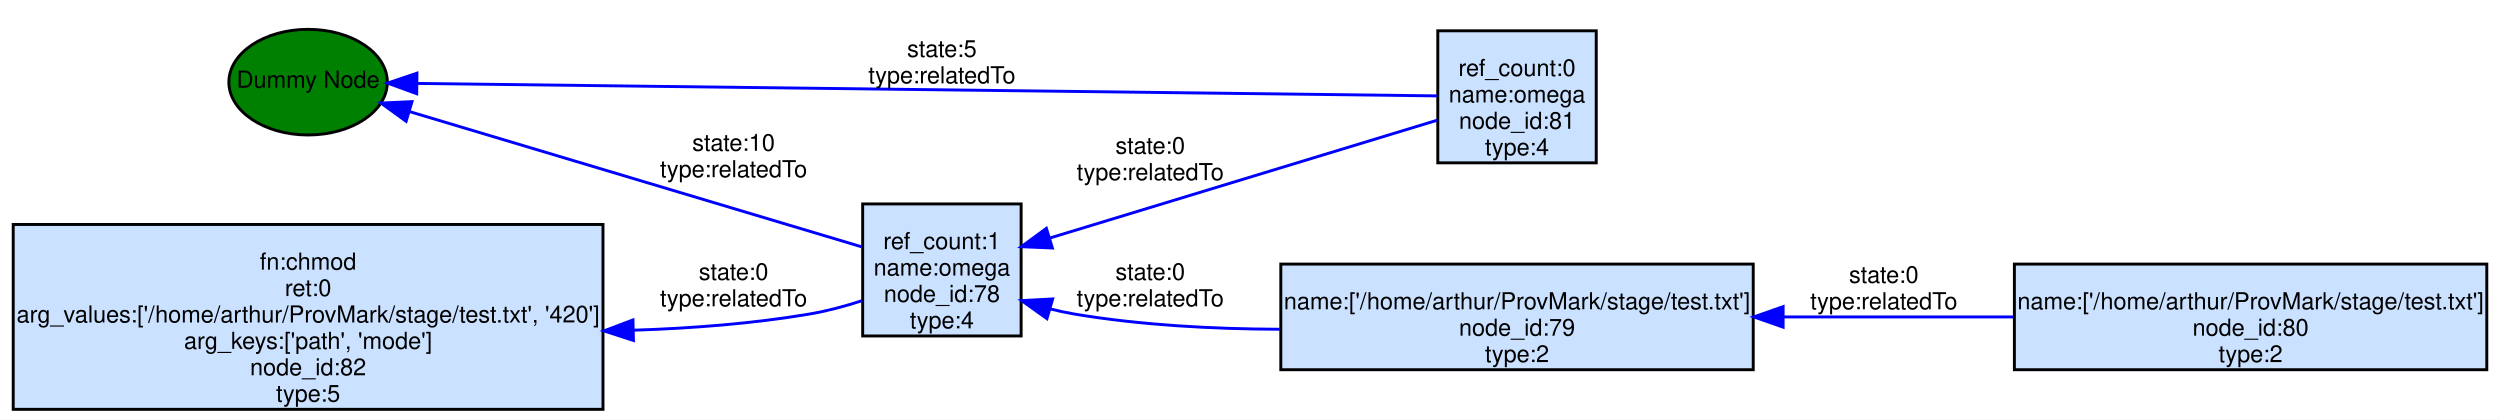
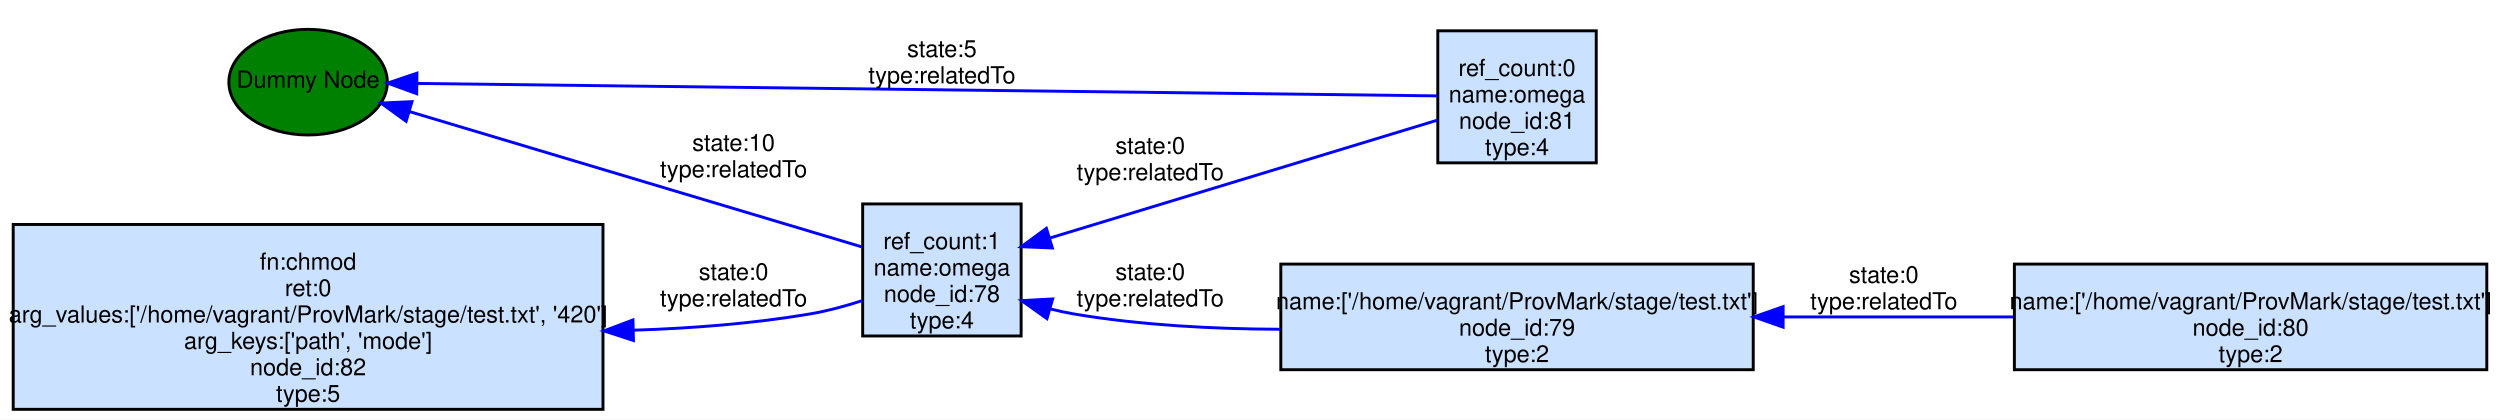
<svg xmlns="http://www.w3.org/2000/svg" width="852pt" height="143pt" viewBox="0.00 0.00 852.00 143.00">
  <g id="graph0" class="graph" transform="scale(1 1) rotate(0) translate(4 139)">
    <polygon fill="white" stroke="none" points="-4,4 -4,-139 848,-139 848,4 -4,4" />
    <g id="node1" class="node">
      <polygon fill="#cae1ff" stroke="black" points="593.5,-49 432.5,-49 432.5,-13 593.5,-13 593.5,-49" />
-       <text text-anchor="middle" x="513" y="-33.6" font-family="Helvetica,sans-Serif" font-size="8.00">name:['/home/arthur/ProvMark/stage/test.txt']</text>
+       <text text-anchor="middle" x="513" y="-33.6" font-family="Helvetica,sans-Serif" font-size="8.00">name:['/home/vagrant/ProvMark/stage/test.txt']</text>
      <text text-anchor="middle" x="513" y="-24.6" font-family="Helvetica,sans-Serif" font-size="8.00">node_id:79</text>
      <text text-anchor="middle" x="513" y="-15.6" font-family="Helvetica,sans-Serif" font-size="8.00">type:2</text>
    </g>
    <g id="node5" class="node">
      <polygon fill="#cae1ff" stroke="black" points="344,-69.5 290,-69.5 290,-24.5 344,-24.5 344,-69.5" />
      <text text-anchor="middle" x="317" y="-54.1" font-family="Helvetica,sans-Serif" font-size="8.00">ref_count:1</text>
      <text text-anchor="middle" x="317" y="-45.1" font-family="Helvetica,sans-Serif" font-size="8.00">name:omega</text>
      <text text-anchor="middle" x="317" y="-36.1" font-family="Helvetica,sans-Serif" font-size="8.00">node_id:78</text>
      <text text-anchor="middle" x="317" y="-27.1" font-family="Helvetica,sans-Serif" font-size="8.00">type:4</text>
    </g>
    <g id="edge1" class="edge">
      <path fill="none" stroke="blue" d="M432.182,-26.787C409.382,-26.864 384.596,-28.177 362,-32 359.332,-32.452 356.608,-33.042 353.888,-33.727" />
      <polygon fill="blue" stroke="blue" points="352.797,-30.4 344.167,-36.546 354.746,-37.123 352.797,-30.4" />
      <text text-anchor="middle" x="388" y="-43.6" font-family="Helvetica,sans-Serif" font-size="8.00">state:0</text>
      <text text-anchor="middle" x="388" y="-34.6" font-family="Helvetica,sans-Serif" font-size="8.00">type:relatedTo</text>
    </g>
    <g id="node2" class="node">
      <polygon fill="#cae1ff" stroke="black" points="540,-128.5 486,-128.5 486,-83.5 540,-83.5 540,-128.5" />
      <text text-anchor="middle" x="513" y="-113.1" font-family="Helvetica,sans-Serif" font-size="8.00">ref_count:0</text>
      <text text-anchor="middle" x="513" y="-104.1" font-family="Helvetica,sans-Serif" font-size="8.00">name:omega</text>
      <text text-anchor="middle" x="513" y="-95.1" font-family="Helvetica,sans-Serif" font-size="8.00">node_id:81</text>
      <text text-anchor="middle" x="513" y="-86.1" font-family="Helvetica,sans-Serif" font-size="8.00">type:4</text>
    </g>
    <g id="node4" class="node">
      <ellipse fill="green" stroke="black" cx="101" cy="-111" rx="27" ry="18" />
      <text text-anchor="middle" x="101" y="-109.1" font-family="Helvetica,sans-Serif" font-size="8.00">Dummy Node</text>
    </g>
    <g id="edge5" class="edge">
      <path fill="none" stroke="blue" d="M485.729,-106.32C414.857,-107.185 219.621,-109.566 138.296,-110.557" />
      <polygon fill="blue" stroke="blue" points="138.009,-107.061 128.052,-110.682 138.094,-114.06 138.009,-107.061" />
      <text text-anchor="middle" x="317" y="-119.6" font-family="Helvetica,sans-Serif" font-size="8.00">state:5</text>
      <text text-anchor="middle" x="317" y="-110.6" font-family="Helvetica,sans-Serif" font-size="8.00">type:relatedTo</text>
    </g>
    <g id="edge6" class="edge">
      <path fill="none" stroke="blue" d="M485.836,-98.043C451.752,-87.677 392.012,-69.509 353.764,-57.877" />
      <polygon fill="blue" stroke="blue" points="354.644,-54.486 344.058,-54.925 352.607,-61.183 354.644,-54.486" />
      <text text-anchor="middle" x="388" y="-86.6" font-family="Helvetica,sans-Serif" font-size="8.00">state:0</text>
      <text text-anchor="middle" x="388" y="-77.6" font-family="Helvetica,sans-Serif" font-size="8.00">type:relatedTo</text>
    </g>
    <g id="node3" class="node">
      <polygon fill="#cae1ff" stroke="black" points="201.5,-62.5 0.5,-62.5 0.5,0.5 201.5,0.5 201.5,-62.5" />
      <text text-anchor="middle" x="101" y="-47.1" font-family="Helvetica,sans-Serif" font-size="8.00">fn:chmod</text>
      <text text-anchor="middle" x="101" y="-38.1" font-family="Helvetica,sans-Serif" font-size="8.00">ret:0</text>
-       <text text-anchor="middle" x="101" y="-29.1" font-family="Helvetica,sans-Serif" font-size="8.00">arg_values:['/home/arthur/ProvMark/stage/test.txt', '420']</text>
+       <text text-anchor="middle" x="101" y="-29.1" font-family="Helvetica,sans-Serif" font-size="8.00">arg_values:['/home/vagrant/ProvMark/stage/test.txt', '420']</text>
      <text text-anchor="middle" x="101" y="-20.1" font-family="Helvetica,sans-Serif" font-size="8.00">arg_keys:['path', 'mode']</text>
      <text text-anchor="middle" x="101" y="-11.1" font-family="Helvetica,sans-Serif" font-size="8.00">node_id:82</text>
      <text text-anchor="middle" x="101" y="-2.1" font-family="Helvetica,sans-Serif" font-size="8.00">type:5</text>
    </g>
    <g id="edge2" class="edge">
      <path fill="none" stroke="blue" d="M289.833,-36.543C284.05,-34.667 277.889,-32.994 272,-32 252.705,-28.743 232.002,-27.106 211.915,-26.468" />
      <polygon fill="blue" stroke="blue" points="211.876,-22.967 201.796,-26.228 211.71,-29.965 211.876,-22.967" />
      <text text-anchor="middle" x="246" y="-43.6" font-family="Helvetica,sans-Serif" font-size="8.00">state:0</text>
      <text text-anchor="middle" x="246" y="-34.6" font-family="Helvetica,sans-Serif" font-size="8.00">type:relatedTo</text>
    </g>
    <g id="edge3" class="edge">
      <path fill="none" stroke="blue" d="M289.759,-54.848C250.909,-66.466 178.098,-88.242 135.462,-100.993" />
      <polygon fill="blue" stroke="blue" points="134.4,-97.657 125.822,-103.876 136.406,-104.363 134.4,-97.657" />
      <text text-anchor="middle" x="246" y="-87.6" font-family="Helvetica,sans-Serif" font-size="8.00">state:10</text>
      <text text-anchor="middle" x="246" y="-78.6" font-family="Helvetica,sans-Serif" font-size="8.00">type:relatedTo</text>
    </g>
    <g id="node6" class="node">
      <polygon fill="#cae1ff" stroke="black" points="843.5,-49 682.5,-49 682.5,-13 843.5,-13 843.5,-49" />
-       <text text-anchor="middle" x="763" y="-33.6" font-family="Helvetica,sans-Serif" font-size="8.00">name:['/home/arthur/ProvMark/stage/test.txt']</text>
+       <text text-anchor="middle" x="763" y="-33.6" font-family="Helvetica,sans-Serif" font-size="8.00">name:['/home/vagrant/ProvMark/stage/test.txt']</text>
      <text text-anchor="middle" x="763" y="-24.6" font-family="Helvetica,sans-Serif" font-size="8.00">node_id:80</text>
      <text text-anchor="middle" x="763" y="-15.6" font-family="Helvetica,sans-Serif" font-size="8.00">type:2</text>
    </g>
    <g id="edge4" class="edge">
      <path fill="none" stroke="blue" d="M682.166,-31C657.165,-31 629.409,-31 603.771,-31" />
      <polygon fill="blue" stroke="blue" points="603.684,-27.5 593.684,-31 603.684,-34.5 603.684,-27.5" />
      <text text-anchor="middle" x="638" y="-42.6" font-family="Helvetica,sans-Serif" font-size="8.00">state:0</text>
      <text text-anchor="middle" x="638" y="-33.6" font-family="Helvetica,sans-Serif" font-size="8.00">type:relatedTo</text>
    </g>
  </g>
</svg>
